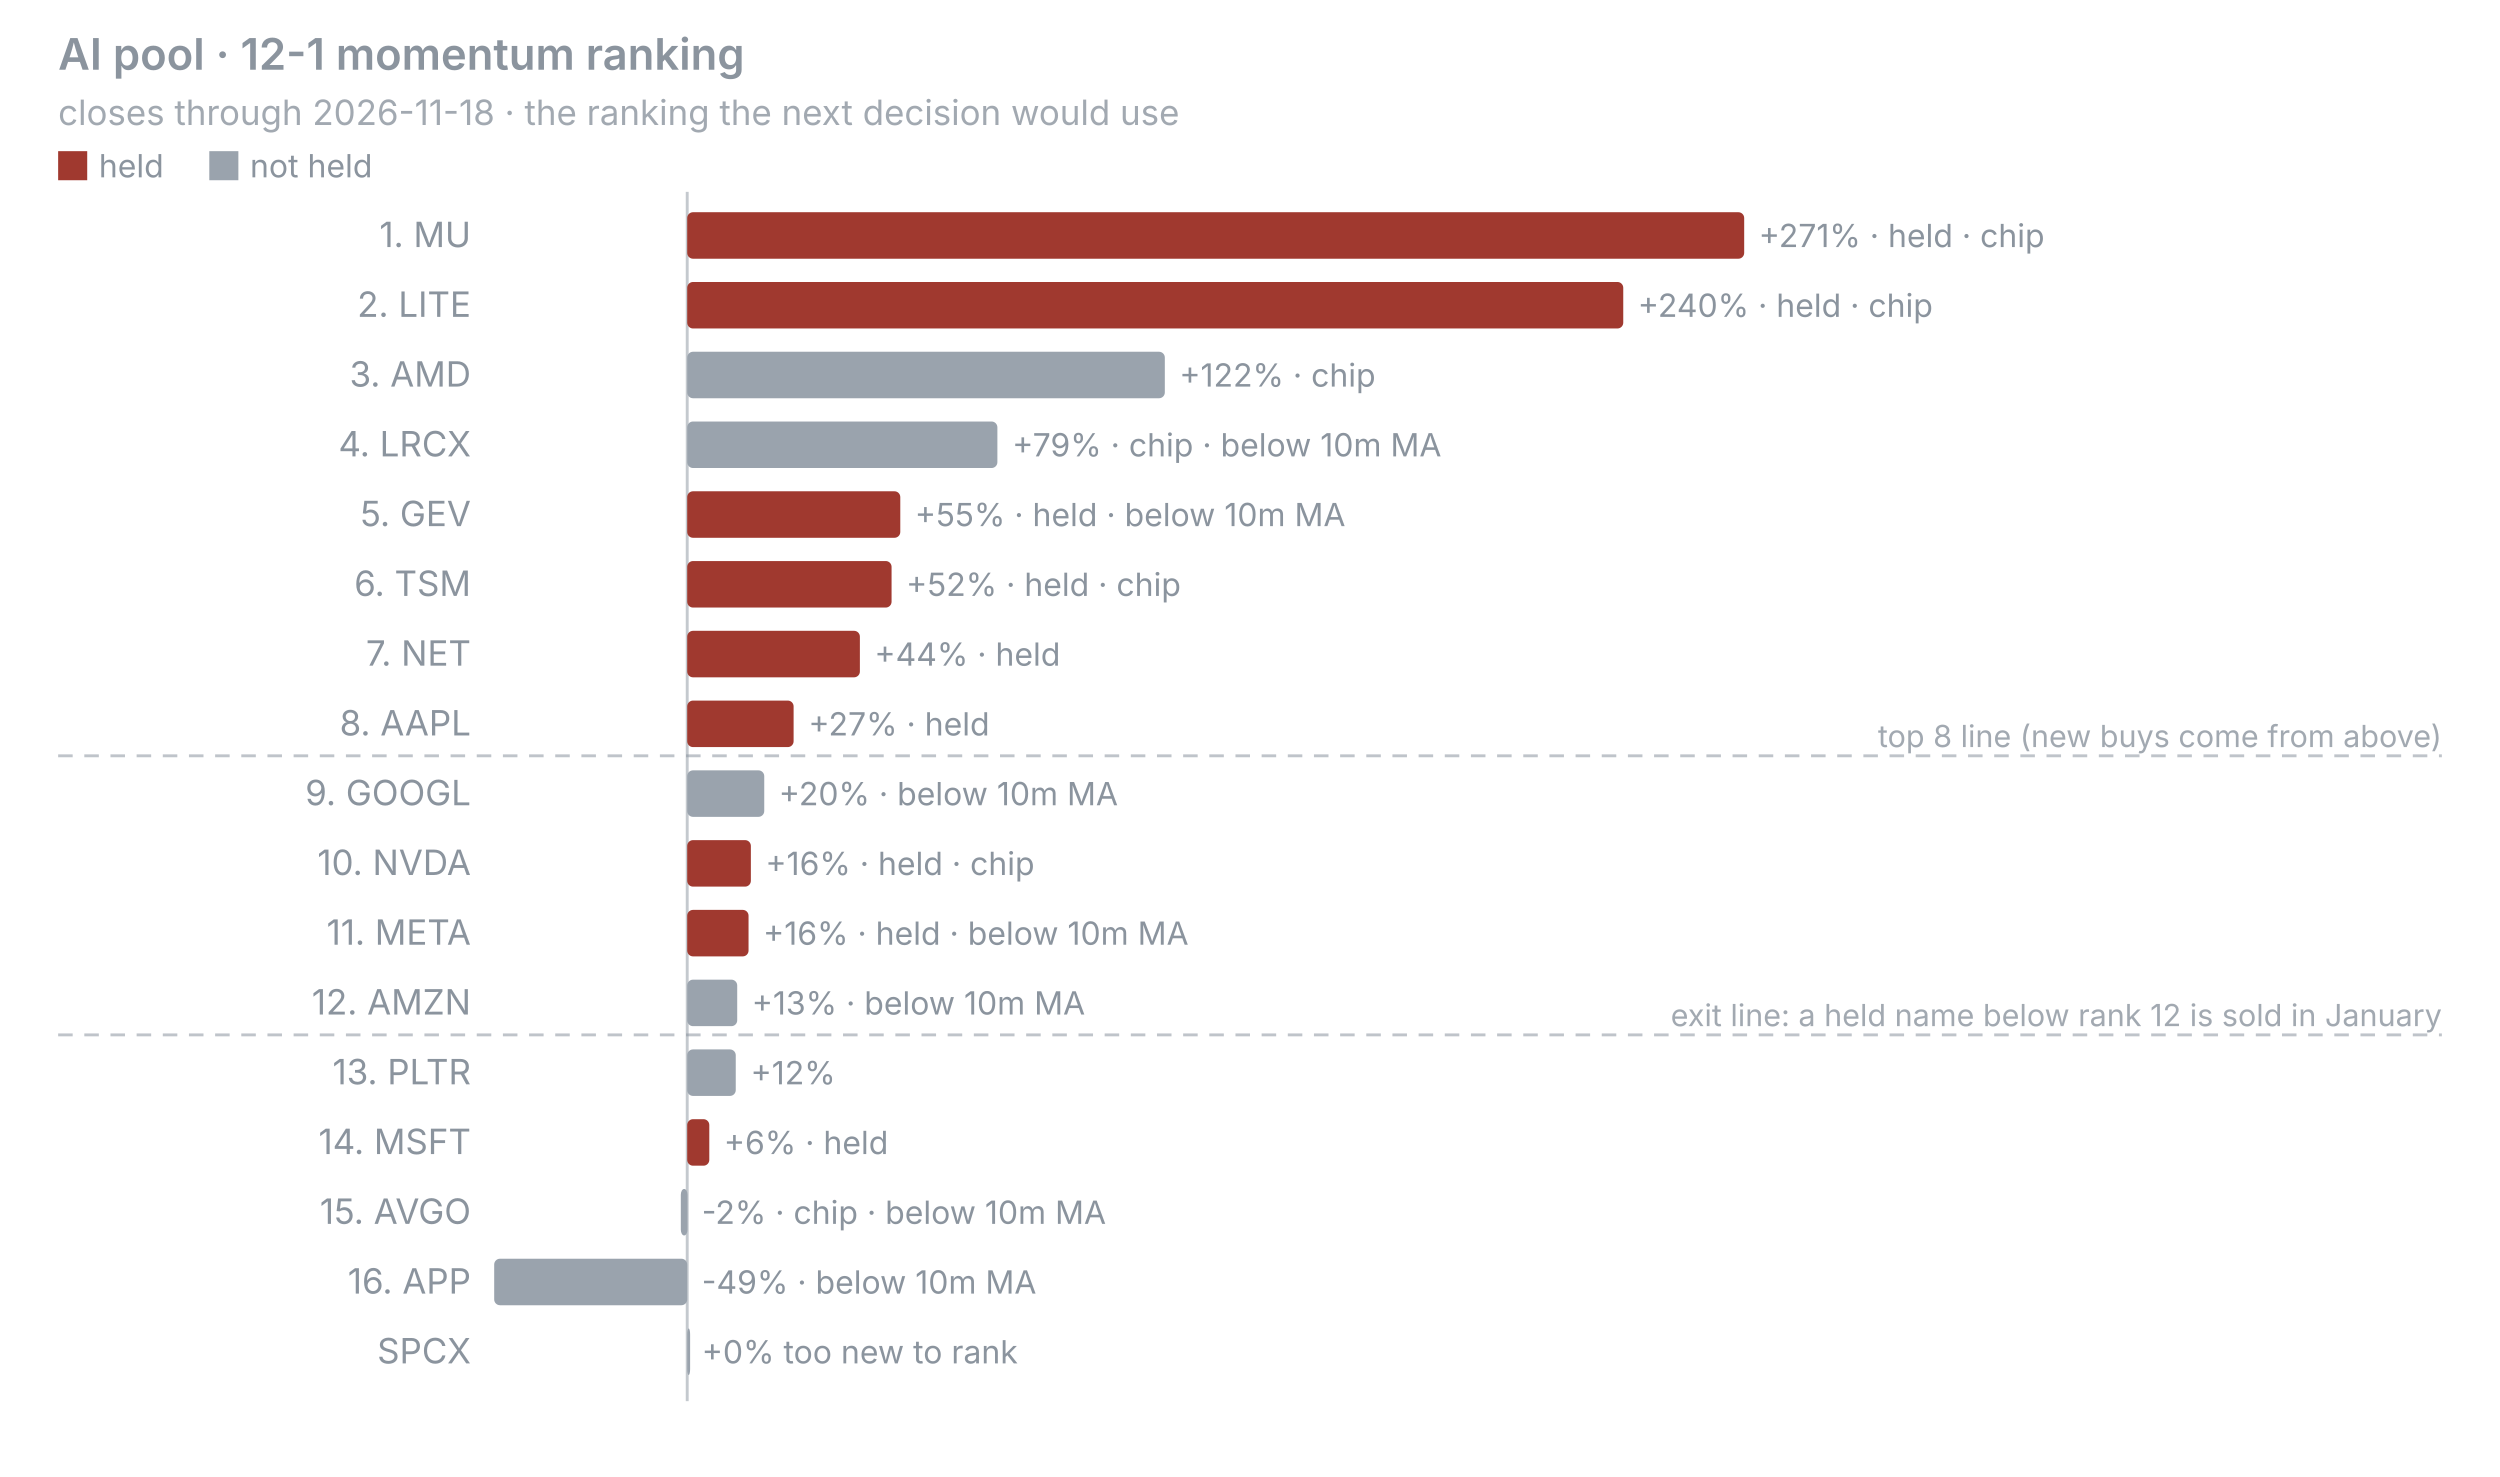
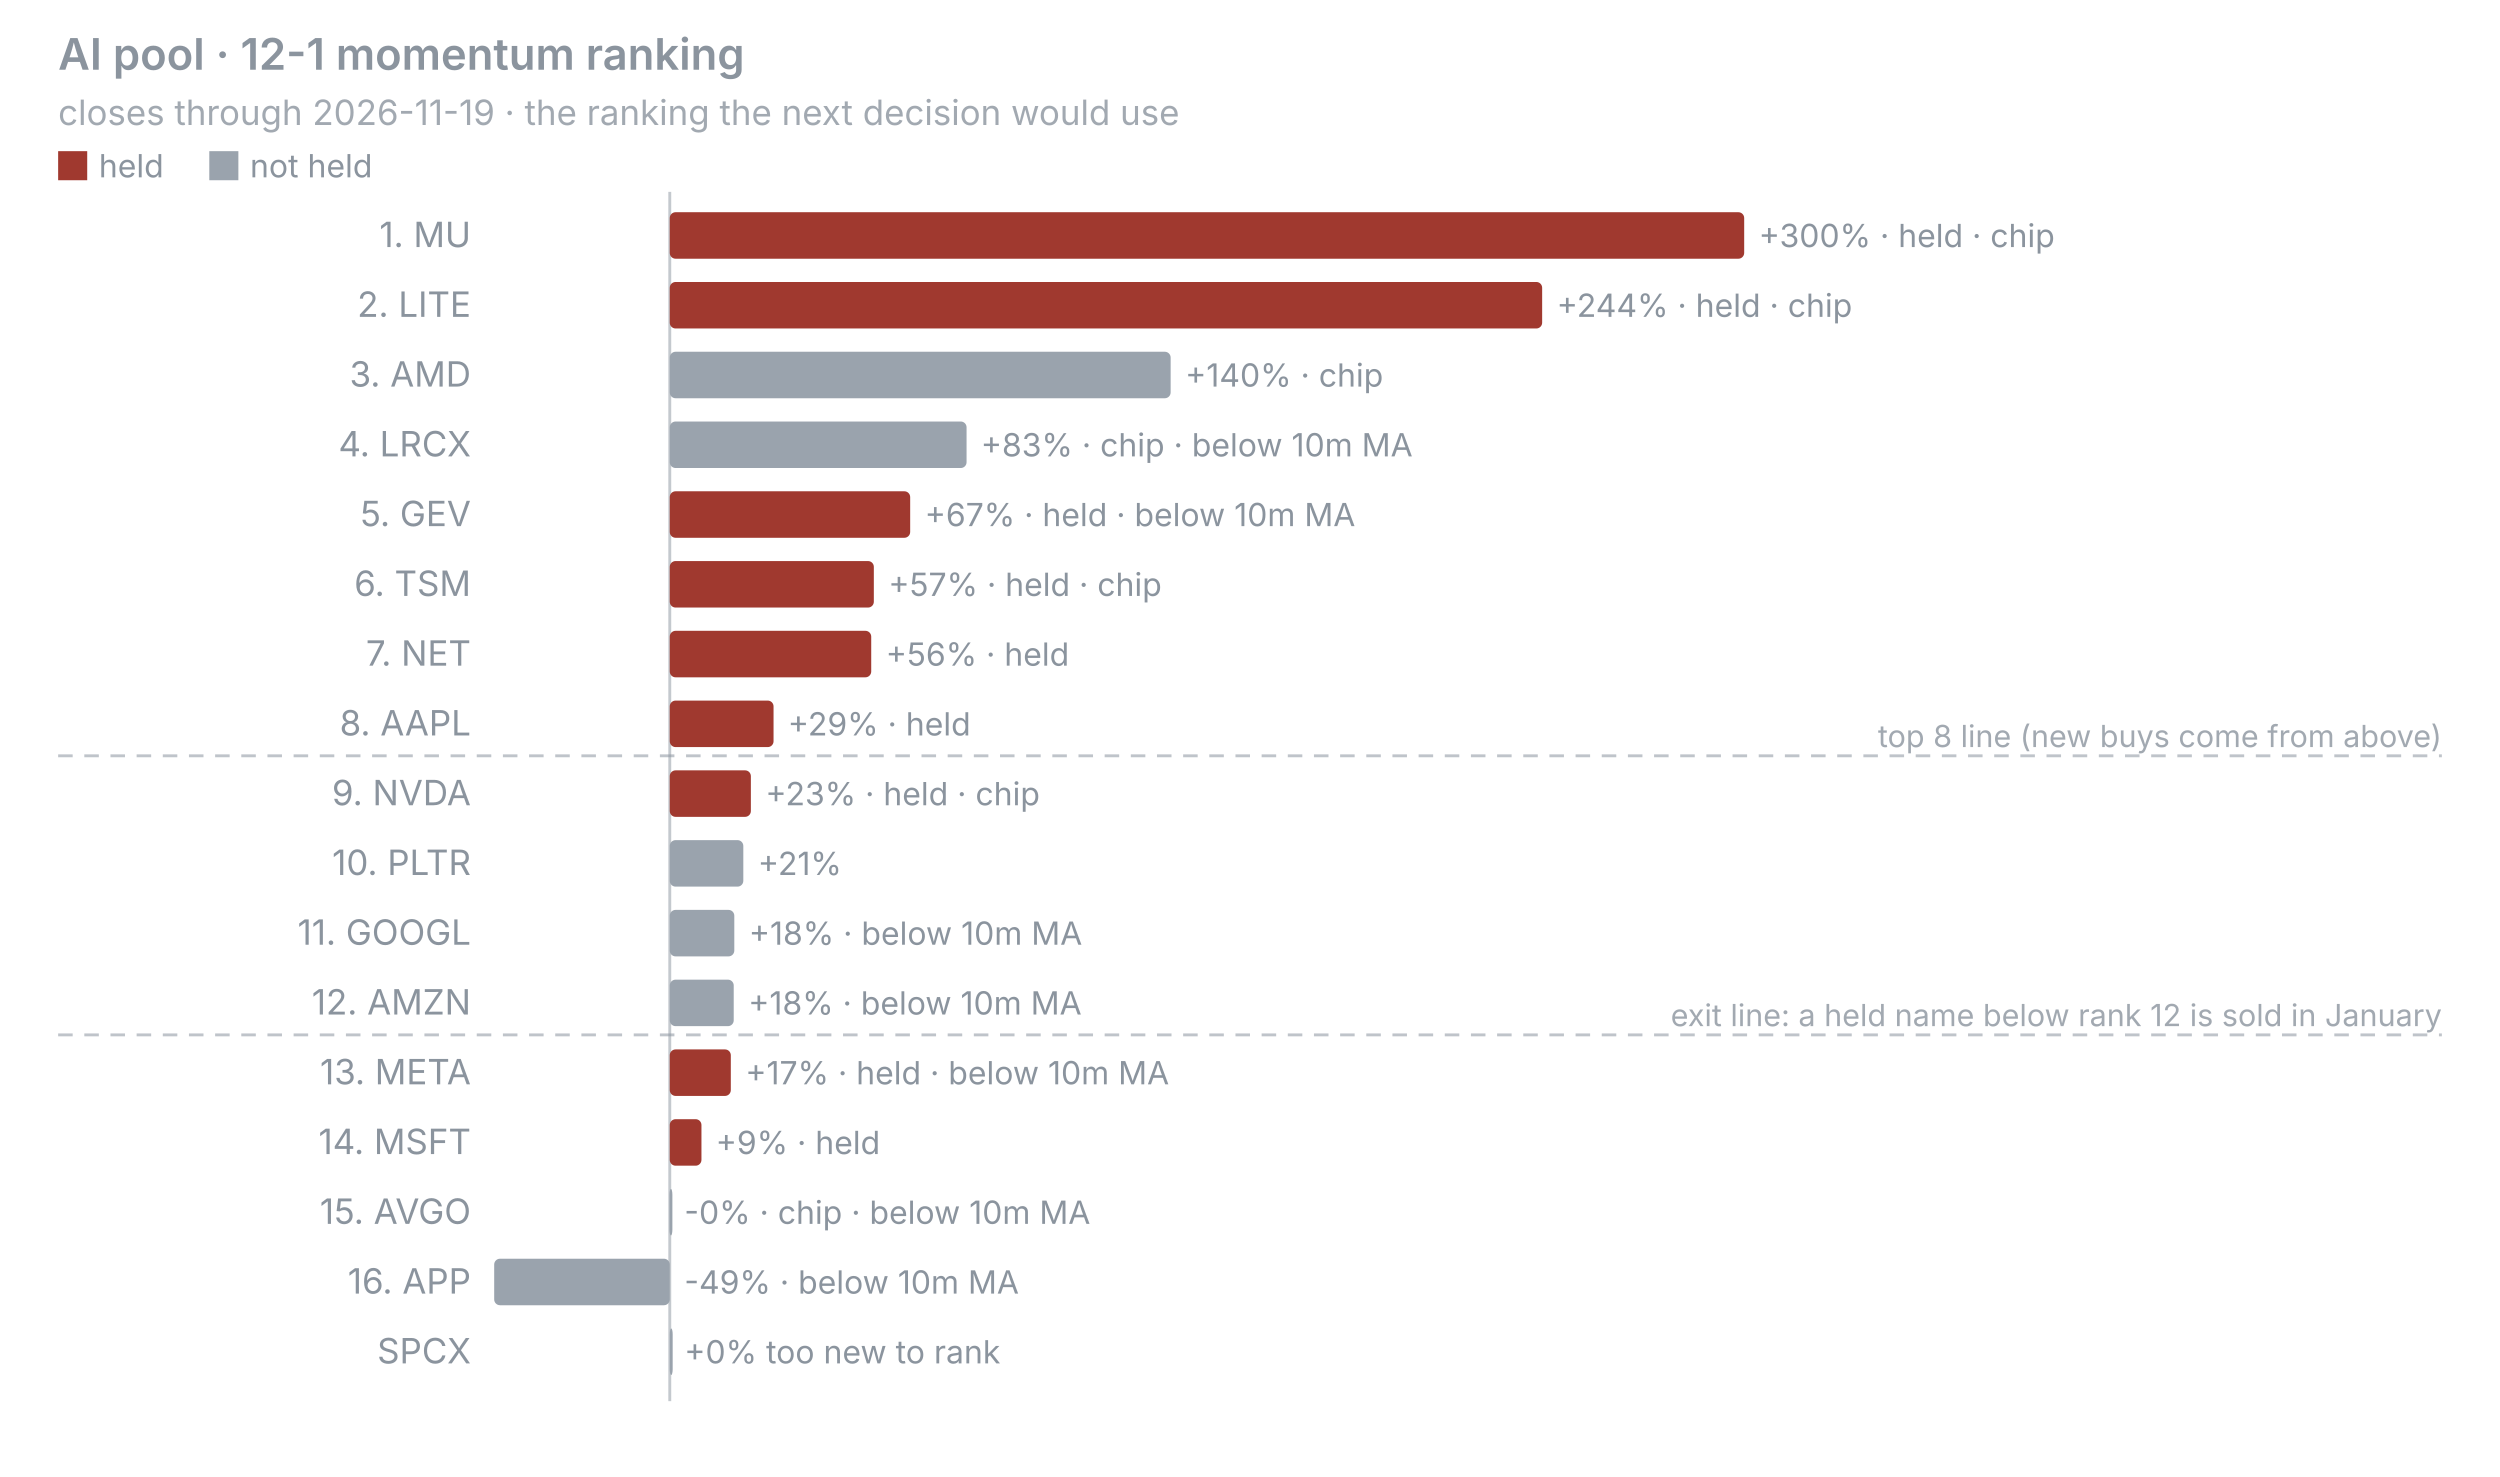
<svg xmlns="http://www.w3.org/2000/svg" viewBox="0 0 860 508" font-family="ui-sans-serif,system-ui,-apple-system,sans-serif">
  <text x="20" y="24" font-size="15" font-weight="600" fill="#8b949e">AI pool · 12-1 momentum ranking</text>
-   <text x="20" y="43" font-size="12" fill="#8b949e" opacity="0.8">closes through 2026-11-18 · the ranking the next decision would use</text>
+   <text x="20" y="43" font-size="12" fill="#8b949e" opacity="0.8">closes through 2026-11-19 · the ranking the next decision would use</text>
  <rect x="20" y="52" width="10" height="10" fill="#a0392f" />
  <text x="34" y="61" font-size="11" fill="#8b949e">held</text>
  <rect x="72" y="52" width="10" height="10" fill="#9aa3ad" />
  <text x="86" y="61" font-size="11" fill="#8b949e">not held</text>
-   <line x1="236.4" y1="66" x2="236.4" y2="482" stroke="#8b949e" stroke-opacity="0.5" />
-   <rect x="236.4" y="73" width="363.6" height="16" fill="#a0392f" rx="2" />
+   <line x1="230.4" y1="66" x2="230.4" y2="482" stroke="#8b949e" stroke-opacity="0.5" />
+   <rect x="230.4" y="73" width="369.6" height="16" fill="#a0392f" rx="2" />
  <text x="162" y="85.0" font-size="12" fill="#8b949e" text-anchor="end">1. MU</text>
-   <text x="605.0" y="85.0" font-size="11" fill="#8b949e" text-anchor="start">+271% · held · chip</text>
-   <rect x="236.4" y="97" width="322.0" height="16" fill="#a0392f" rx="2" />
+   <text x="605.0" y="85.0" font-size="11" fill="#8b949e" text-anchor="start">+300% · held · chip</text>
+   <rect x="230.4" y="97" width="300.1" height="16" fill="#a0392f" rx="2" />
  <text x="162" y="109.0" font-size="12" fill="#8b949e" text-anchor="end">2. LITE</text>
-   <text x="563.4" y="109.0" font-size="11" fill="#8b949e" text-anchor="start">+240% · held · chip</text>
-   <rect x="236.4" y="121" width="164.3" height="16" fill="#9aa3ad" rx="2" />
+   <text x="535.5" y="109.0" font-size="11" fill="#8b949e" text-anchor="start">+244% · held · chip</text>
+   <rect x="230.4" y="121" width="172.3" height="16" fill="#9aa3ad" rx="2" />
  <text x="162" y="133.0" font-size="12" fill="#8b949e" text-anchor="end">3. AMD</text>
-   <text x="405.7" y="133.0" font-size="11" fill="#8b949e" text-anchor="start">+122% · chip</text>
-   <rect x="236.4" y="145" width="106.7" height="16" fill="#9aa3ad" rx="2" />
+   <text x="407.7" y="133.0" font-size="11" fill="#8b949e" text-anchor="start">+140% · chip</text>
+   <rect x="230.4" y="145" width="102.1" height="16" fill="#9aa3ad" rx="2" />
  <text x="162" y="157.0" font-size="12" fill="#8b949e" text-anchor="end">4. LRCX</text>
-   <text x="348.2" y="157.0" font-size="11" fill="#8b949e" text-anchor="start">+79% · chip · below 10m MA</text>
-   <rect x="236.4" y="169" width="73.3" height="16" fill="#a0392f" rx="2" />
+   <text x="337.4" y="157.0" font-size="11" fill="#8b949e" text-anchor="start">+83% · chip · below 10m MA</text>
+   <rect x="230.4" y="169" width="82.7" height="16" fill="#a0392f" rx="2" />
  <text x="162" y="181.0" font-size="12" fill="#8b949e" text-anchor="end">5. GEV</text>
-   <text x="314.7" y="181.0" font-size="11" fill="#8b949e" text-anchor="start">+55% · held · below 10m MA</text>
-   <rect x="236.4" y="193" width="70.3" height="16" fill="#a0392f" rx="2" />
+   <text x="318.1" y="181.0" font-size="11" fill="#8b949e" text-anchor="start">+67% · held · below 10m MA</text>
+   <rect x="230.4" y="193" width="70.2" height="16" fill="#a0392f" rx="2" />
  <text x="162" y="205.0" font-size="12" fill="#8b949e" text-anchor="end">6. TSM</text>
-   <text x="311.7" y="205.0" font-size="11" fill="#8b949e" text-anchor="start">+52% · held · chip</text>
-   <rect x="236.4" y="217" width="59.4" height="16" fill="#a0392f" rx="2" />
+   <text x="305.6" y="205.0" font-size="11" fill="#8b949e" text-anchor="start">+57% · held · chip</text>
+   <rect x="230.4" y="217" width="69.3" height="16" fill="#a0392f" rx="2" />
  <text x="162" y="229.0" font-size="12" fill="#8b949e" text-anchor="end">7. NET</text>
-   <text x="300.8" y="229.0" font-size="11" fill="#8b949e" text-anchor="start">+44% · held</text>
-   <rect x="236.4" y="241" width="36.6" height="16" fill="#a0392f" rx="2" />
+   <text x="304.7" y="229.0" font-size="11" fill="#8b949e" text-anchor="start">+56% · held</text>
+   <rect x="230.4" y="241" width="35.7" height="16" fill="#a0392f" rx="2" />
  <text x="162" y="253.0" font-size="12" fill="#8b949e" text-anchor="end">8. AAPL</text>
-   <text x="278.1" y="253.0" font-size="11" fill="#8b949e" text-anchor="start">+27% · held</text>
+   <text x="271.0" y="253.0" font-size="11" fill="#8b949e" text-anchor="start">+29% · held</text>
  <line x1="20" y1="260.0" x2="840" y2="260.0" stroke="#8b949e" stroke-opacity="0.55" stroke-dasharray="5 4" />
  <text x="840" y="257.0" font-size="10.5" fill="#8b949e" text-anchor="end" opacity="0.8">top 8 line (new buys come from above)</text>
-   <rect x="236.4" y="265" width="26.5" height="16" fill="#9aa3ad" rx="2" />
-   <text x="162" y="277.0" font-size="12" fill="#8b949e" text-anchor="end">9. GOOGL</text>
-   <text x="267.9" y="277.0" font-size="11" fill="#8b949e" text-anchor="start">+20% · below 10m MA</text>
-   <rect x="236.4" y="289" width="21.9" height="16" fill="#a0392f" rx="2" />
-   <text x="162" y="301.0" font-size="12" fill="#8b949e" text-anchor="end">10. NVDA</text>
-   <text x="263.3" y="301.0" font-size="11" fill="#8b949e" text-anchor="start">+16% · held · chip</text>
-   <rect x="236.4" y="313" width="21.1" height="16" fill="#a0392f" rx="2" />
-   <text x="162" y="325.0" font-size="12" fill="#8b949e" text-anchor="end">11. META</text>
-   <text x="262.5" y="325.0" font-size="11" fill="#8b949e" text-anchor="start">+16% · held · below 10m MA</text>
-   <rect x="236.4" y="337" width="17.2" height="16" fill="#9aa3ad" rx="2" />
+   <rect x="230.4" y="265" width="27.9" height="16" fill="#a0392f" rx="2" />
+   <text x="162" y="277.0" font-size="12" fill="#8b949e" text-anchor="end">9. NVDA</text>
+   <text x="263.3" y="277.0" font-size="11" fill="#8b949e" text-anchor="start">+23% · held · chip</text>
+   <rect x="230.4" y="289" width="25.3" height="16" fill="#9aa3ad" rx="2" />
+   <text x="162" y="301.0" font-size="12" fill="#8b949e" text-anchor="end">10. PLTR</text>
+   <text x="260.7" y="301.0" font-size="11" fill="#8b949e" text-anchor="start">+21%</text>
+   <rect x="230.4" y="313" width="22.2" height="16" fill="#9aa3ad" rx="2" />
+   <text x="162" y="325.0" font-size="12" fill="#8b949e" text-anchor="end">11. GOOGL</text>
+   <text x="257.6" y="325.0" font-size="11" fill="#8b949e" text-anchor="start">+18% · below 10m MA</text>
+   <rect x="230.4" y="337" width="22.0" height="16" fill="#9aa3ad" rx="2" />
  <text x="162" y="349.0" font-size="12" fill="#8b949e" text-anchor="end">12. AMZN</text>
-   <text x="258.6" y="349.0" font-size="11" fill="#8b949e" text-anchor="start">+13% · below 10m MA</text>
+   <text x="257.4" y="349.0" font-size="11" fill="#8b949e" text-anchor="start">+18% · below 10m MA</text>
  <line x1="20" y1="356.0" x2="840" y2="356.0" stroke="#8b949e" stroke-opacity="0.55" stroke-dasharray="5 4" />
  <text x="840" y="353.0" font-size="10.5" fill="#8b949e" text-anchor="end" opacity="0.8">exit line: a held name below rank 12 is sold in January</text>
-   <rect x="236.4" y="361" width="16.7" height="16" fill="#9aa3ad" rx="2" />
-   <text x="162" y="373.0" font-size="12" fill="#8b949e" text-anchor="end">13. PLTR</text>
-   <text x="258.2" y="373.0" font-size="11" fill="#8b949e" text-anchor="start">+12%</text>
-   <rect x="236.4" y="385" width="7.6" height="16" fill="#a0392f" rx="2" />
+   <rect x="230.4" y="361" width="21.0" height="16" fill="#a0392f" rx="2" />
+   <text x="162" y="373.0" font-size="12" fill="#8b949e" text-anchor="end">13. META</text>
+   <text x="256.4" y="373.0" font-size="11" fill="#8b949e" text-anchor="start">+17% · held · below 10m MA</text>
+   <rect x="230.4" y="385" width="10.9" height="16" fill="#a0392f" rx="2" />
  <text x="162" y="397.0" font-size="12" fill="#8b949e" text-anchor="end">14. MSFT</text>
-   <text x="249.0" y="397.0" font-size="11" fill="#8b949e" text-anchor="start">+6% · held</text>
-   <rect x="234.2" y="409" width="2.3" height="16" fill="#9aa3ad" rx="2" />
+   <text x="246.2" y="397.0" font-size="11" fill="#8b949e" text-anchor="start">+9% · held</text>
+   <rect x="230.3" y="409" width="1.0" height="16" fill="#9aa3ad" rx="2" />
  <text x="162" y="421.0" font-size="12" fill="#8b949e" text-anchor="end">15. AVGO</text>
-   <text x="241.4" y="421.0" font-size="11" fill="#8b949e" text-anchor="start">-2% · chip · below 10m MA</text>
-   <rect x="170.0" y="433" width="66.4" height="16" fill="#9aa3ad" rx="2" />
+   <text x="235.4" y="421.0" font-size="11" fill="#8b949e" text-anchor="start">-0% · chip · below 10m MA</text>
+   <rect x="170.0" y="433" width="60.4" height="16" fill="#9aa3ad" rx="2" />
  <text x="162" y="445.0" font-size="12" fill="#8b949e" text-anchor="end">16. APP</text>
-   <text x="241.4" y="445.0" font-size="11" fill="#8b949e" text-anchor="start">-49% · below 10m MA</text>
-   <rect x="236.4" y="457" width="1.0" height="16" fill="#9aa3ad" rx="2" />
+   <text x="235.4" y="445.0" font-size="11" fill="#8b949e" text-anchor="start">-49% · below 10m MA</text>
+   <rect x="230.4" y="457" width="1.0" height="16" fill="#9aa3ad" rx="2" />
  <text x="162" y="469.0" font-size="12" fill="#8b949e" text-anchor="end">SPCX</text>
-   <text x="241.4" y="469.0" font-size="11" fill="#8b949e" text-anchor="start">+0%  too new to rank</text>
+   <text x="235.4" y="469.0" font-size="11" fill="#8b949e" text-anchor="start">+0%  too new to rank</text>
</svg>
